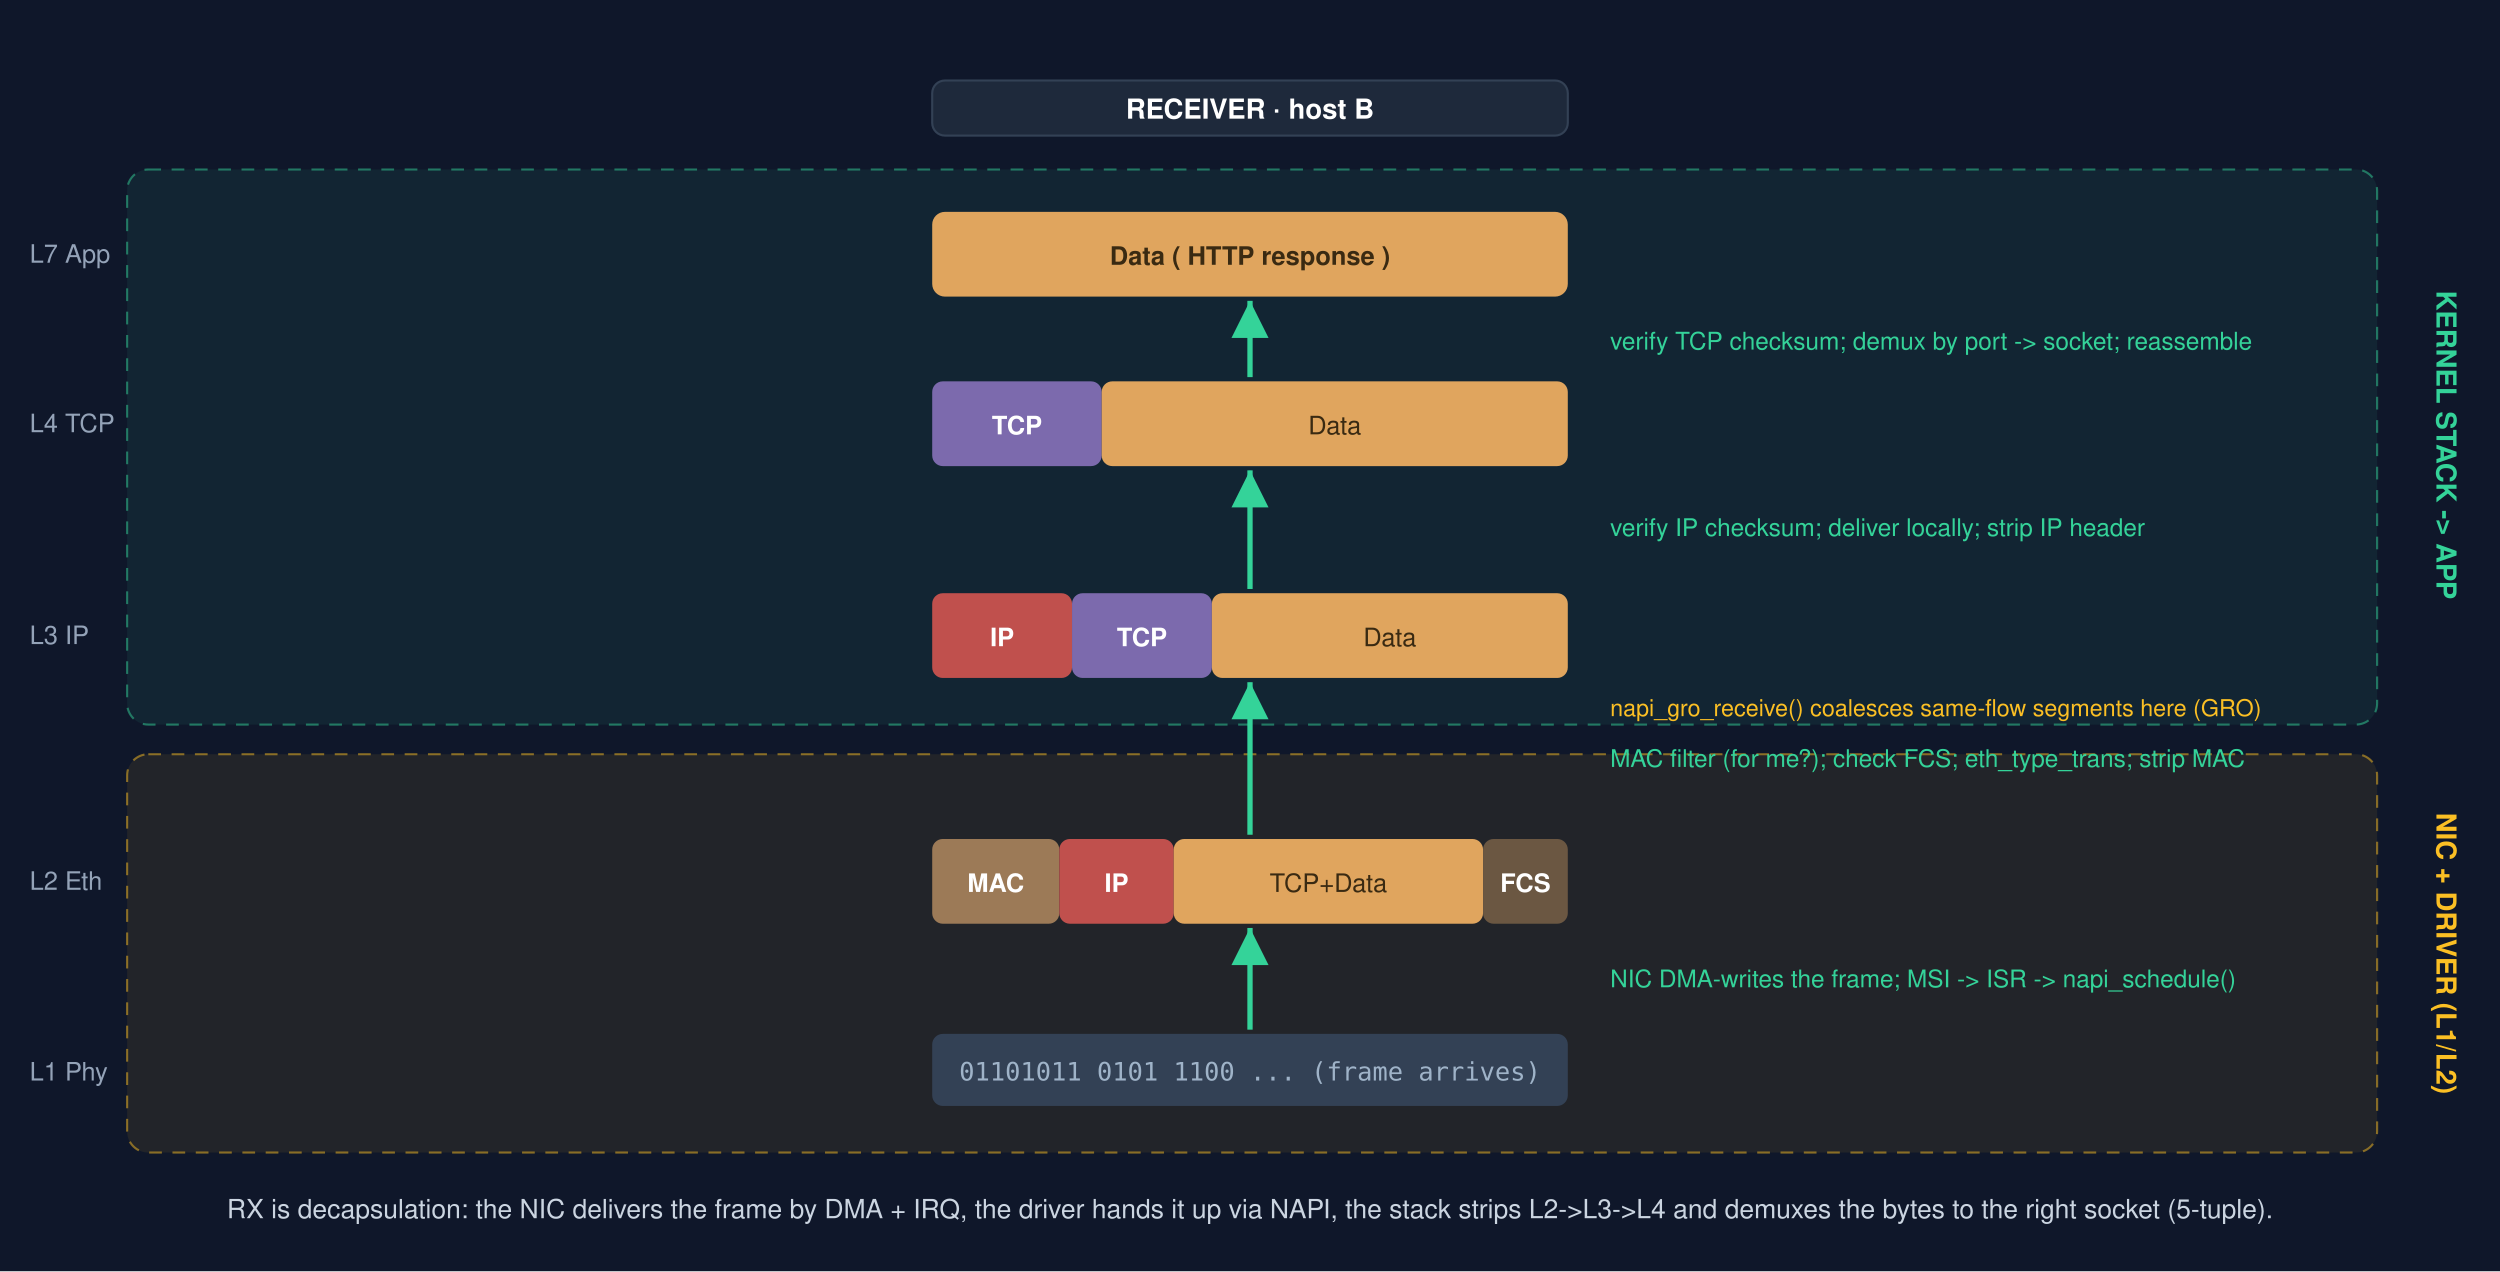
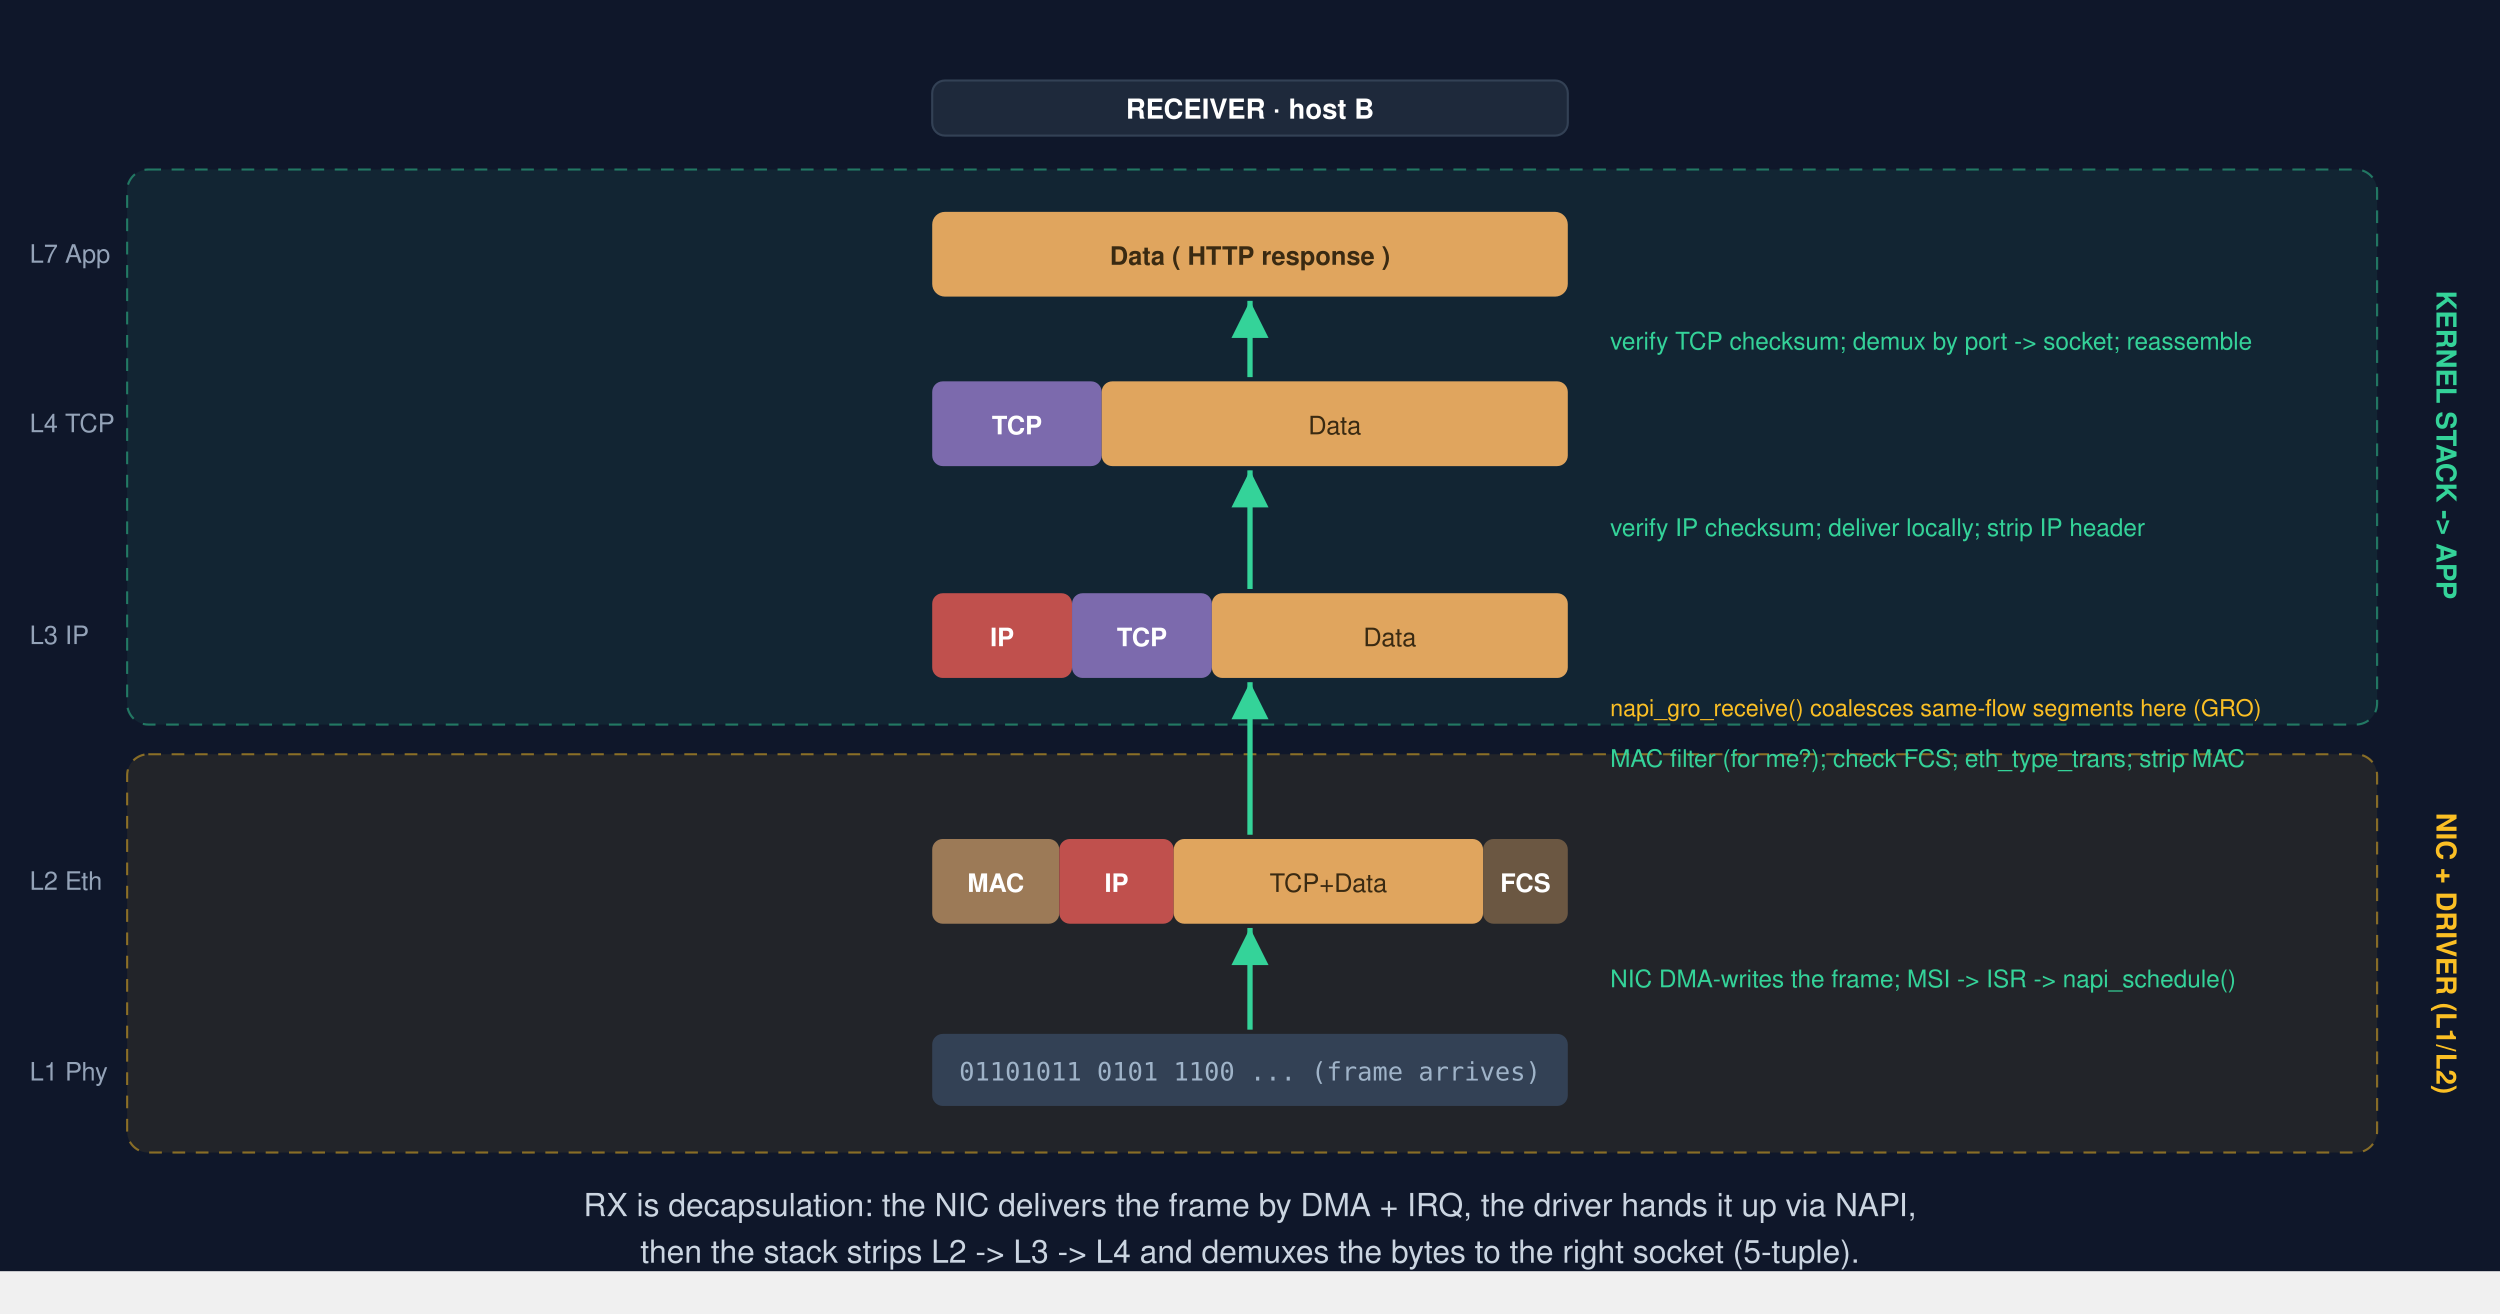
- <svg xmlns="http://www.w3.org/2000/svg" viewBox="0 0 1180 600" width="1180" height="600" font-family="Segoe UI, Helvetica, Arial, sans-serif" role="img" aria-label="Receive path: the NIC delivers a frame by DMA and interrupt, the driver hands it up via NAPI, and the stack strips L2 to L4 and demuxes to a socket">
+ <svg xmlns="http://www.w3.org/2000/svg" viewBox="0 0 1180 620" width="1180" height="620" font-family="Segoe UI, Helvetica, Arial, sans-serif" role="img" aria-label="Receive path: the NIC delivers a frame by DMA and interrupt, the driver hands it up via NAPI, and the stack strips L2 to L4 and demuxes to a socket">
  <defs>
    <marker id="rg" markerWidth="9" markerHeight="9" refX="7" refY="3.5" orient="auto">
      <path d="M0,0 L7,3.5 L0,7 z" fill="#34d399" />
    </marker>
  </defs>
  <rect x="0" y="0" width="1180" height="600" fill="#0f172a" />
  <rect x="60" y="80" width="1062" height="262" rx="10" fill="#34d399" fill-opacity="0.08" stroke="#34d399" stroke-opacity="0.5" stroke-dasharray="6 5" />
  <rect x="60" y="356" width="1062" height="188" rx="10" fill="#fbbf24" fill-opacity="0.08" stroke="#fbbf24" stroke-opacity="0.5" stroke-dasharray="6 5" />
  <text x="1150" y="210" transform="rotate(90 1150 210)" text-anchor="middle" fill="#34d399" font-size="13" font-weight="700">KERNEL STACK -&gt; APP</text>
  <text x="1150" y="450" transform="rotate(90 1150 450)" text-anchor="middle" fill="#fbbf24" font-size="13" font-weight="700">NIC + DRIVER (L1/L2)</text>
  <g fill="#94a3b8" font-size="12" text-anchor="start">
    <text x="14" y="124">L7 App</text>
    <text x="14" y="204">L4 TCP</text>
    <text x="14" y="304">L3 IP</text>
    <text x="14" y="420">L2 Eth</text>
    <text x="14" y="510">L1 Phy</text>
  </g>
  <rect x="440" y="38" width="300" height="26" rx="6" fill="#1e293b" stroke="#334155" />
  <text x="590" y="56" text-anchor="middle" fill="#fff" font-weight="700" font-size="13">RECEIVER · host B</text>
  <g text-anchor="middle" font-weight="700" font-size="12">
    <rect x="440" y="488" width="300" height="34" rx="5" fill="#334155" />
    <text x="590" y="510" fill="#9fb3c8" font-weight="400" font-family="monospace">01101011 0101 1100 ...  (frame arrives)</text>
    <rect x="440" y="396" width="60" height="40" rx="5" fill="#9c7a57" />
    <text x="470" y="421" fill="#fff">MAC</text>
    <rect x="500" y="396" width="54" height="40" rx="5" fill="#c0504d" />
    <text x="527" y="421" fill="#fff">IP</text>
    <rect x="554" y="396" width="146" height="40" rx="5" fill="#e0a55e" />
    <text x="627" y="421" fill="#3a2a12" font-weight="400">TCP+Data</text>
    <rect x="700" y="396" width="40" height="40" rx="5" fill="#6b5742" />
    <text x="720" y="421" fill="#fff">FCS</text>
    <rect x="440" y="280" width="66" height="40" rx="5" fill="#c0504d" />
    <text x="473" y="305" fill="#fff">IP</text>
    <rect x="506" y="280" width="66" height="40" rx="5" fill="#7c6aad" />
    <text x="539" y="305" fill="#fff">TCP</text>
    <rect x="572" y="280" width="168" height="40" rx="5" fill="#e0a55e" />
    <text x="656" y="305" fill="#3a2a12" font-weight="400">Data</text>
    <rect x="440" y="180" width="80" height="40" rx="5" fill="#7c6aad" />
    <text x="480" y="205" fill="#fff">TCP</text>
    <rect x="520" y="180" width="220" height="40" rx="5" fill="#e0a55e" />
    <text x="630" y="205" fill="#3a2a12" font-weight="400">Data</text>
    <rect x="440" y="100" width="300" height="40" rx="6" fill="#e0a55e" />
    <text x="590" y="125" fill="#3a2a12">Data ( HTTP response )</text>
  </g>
  <g font-size="11.5" fill="#34d399" text-anchor="start">
    <line x1="590" y1="486" x2="590" y2="438" stroke="#34d399" stroke-width="2.5" marker-end="url(#rg)" />
    <text x="760" y="466">NIC DMA-writes the frame; MSI -&gt; ISR -&gt; napi_schedule()</text>
    <line x1="590" y1="394" x2="590" y2="322" stroke="#34d399" stroke-width="2.5" marker-end="url(#rg)" />
    <text x="760" y="362">MAC filter (for me?); check FCS; eth_type_trans; strip MAC</text>
    <line x1="590" y1="278" x2="590" y2="222" stroke="#34d399" stroke-width="2.5" marker-end="url(#rg)" />
    <text x="760" y="253">verify IP checksum; deliver locally; strip IP header</text>
    <line x1="590" y1="178" x2="590" y2="142" stroke="#34d399" stroke-width="2.5" marker-end="url(#rg)" />
    <text x="760" y="165">verify TCP checksum; demux by port -&gt; socket; reassemble</text>
  </g>
  <text x="760" y="338" fill="#fbbf24" font-size="11">napi_gro_receive() coalesces same-flow segments here (GRO)</text>
-   <text x="590" y="575" text-anchor="middle" fill="#cbd5e1" font-size="12.5">RX is decapsulation: the NIC delivers the frame by DMA + IRQ, the driver hands it up via NAPI, the stack strips L2-&gt;L3-&gt;L4 and demuxes the bytes to the right socket (5-tuple).</text>
+   <text x="590" y="574" text-anchor="middle" fill="#cbd5e1" font-size="15">RX is decapsulation: the NIC delivers the frame by DMA + IRQ, the driver hands it up via NAPI,</text>
+   <text x="590" y="596" text-anchor="middle" fill="#cbd5e1" font-size="15">then the stack strips L2 -&gt; L3 -&gt; L4 and demuxes the bytes to the right socket (5-tuple).</text>
</svg>
